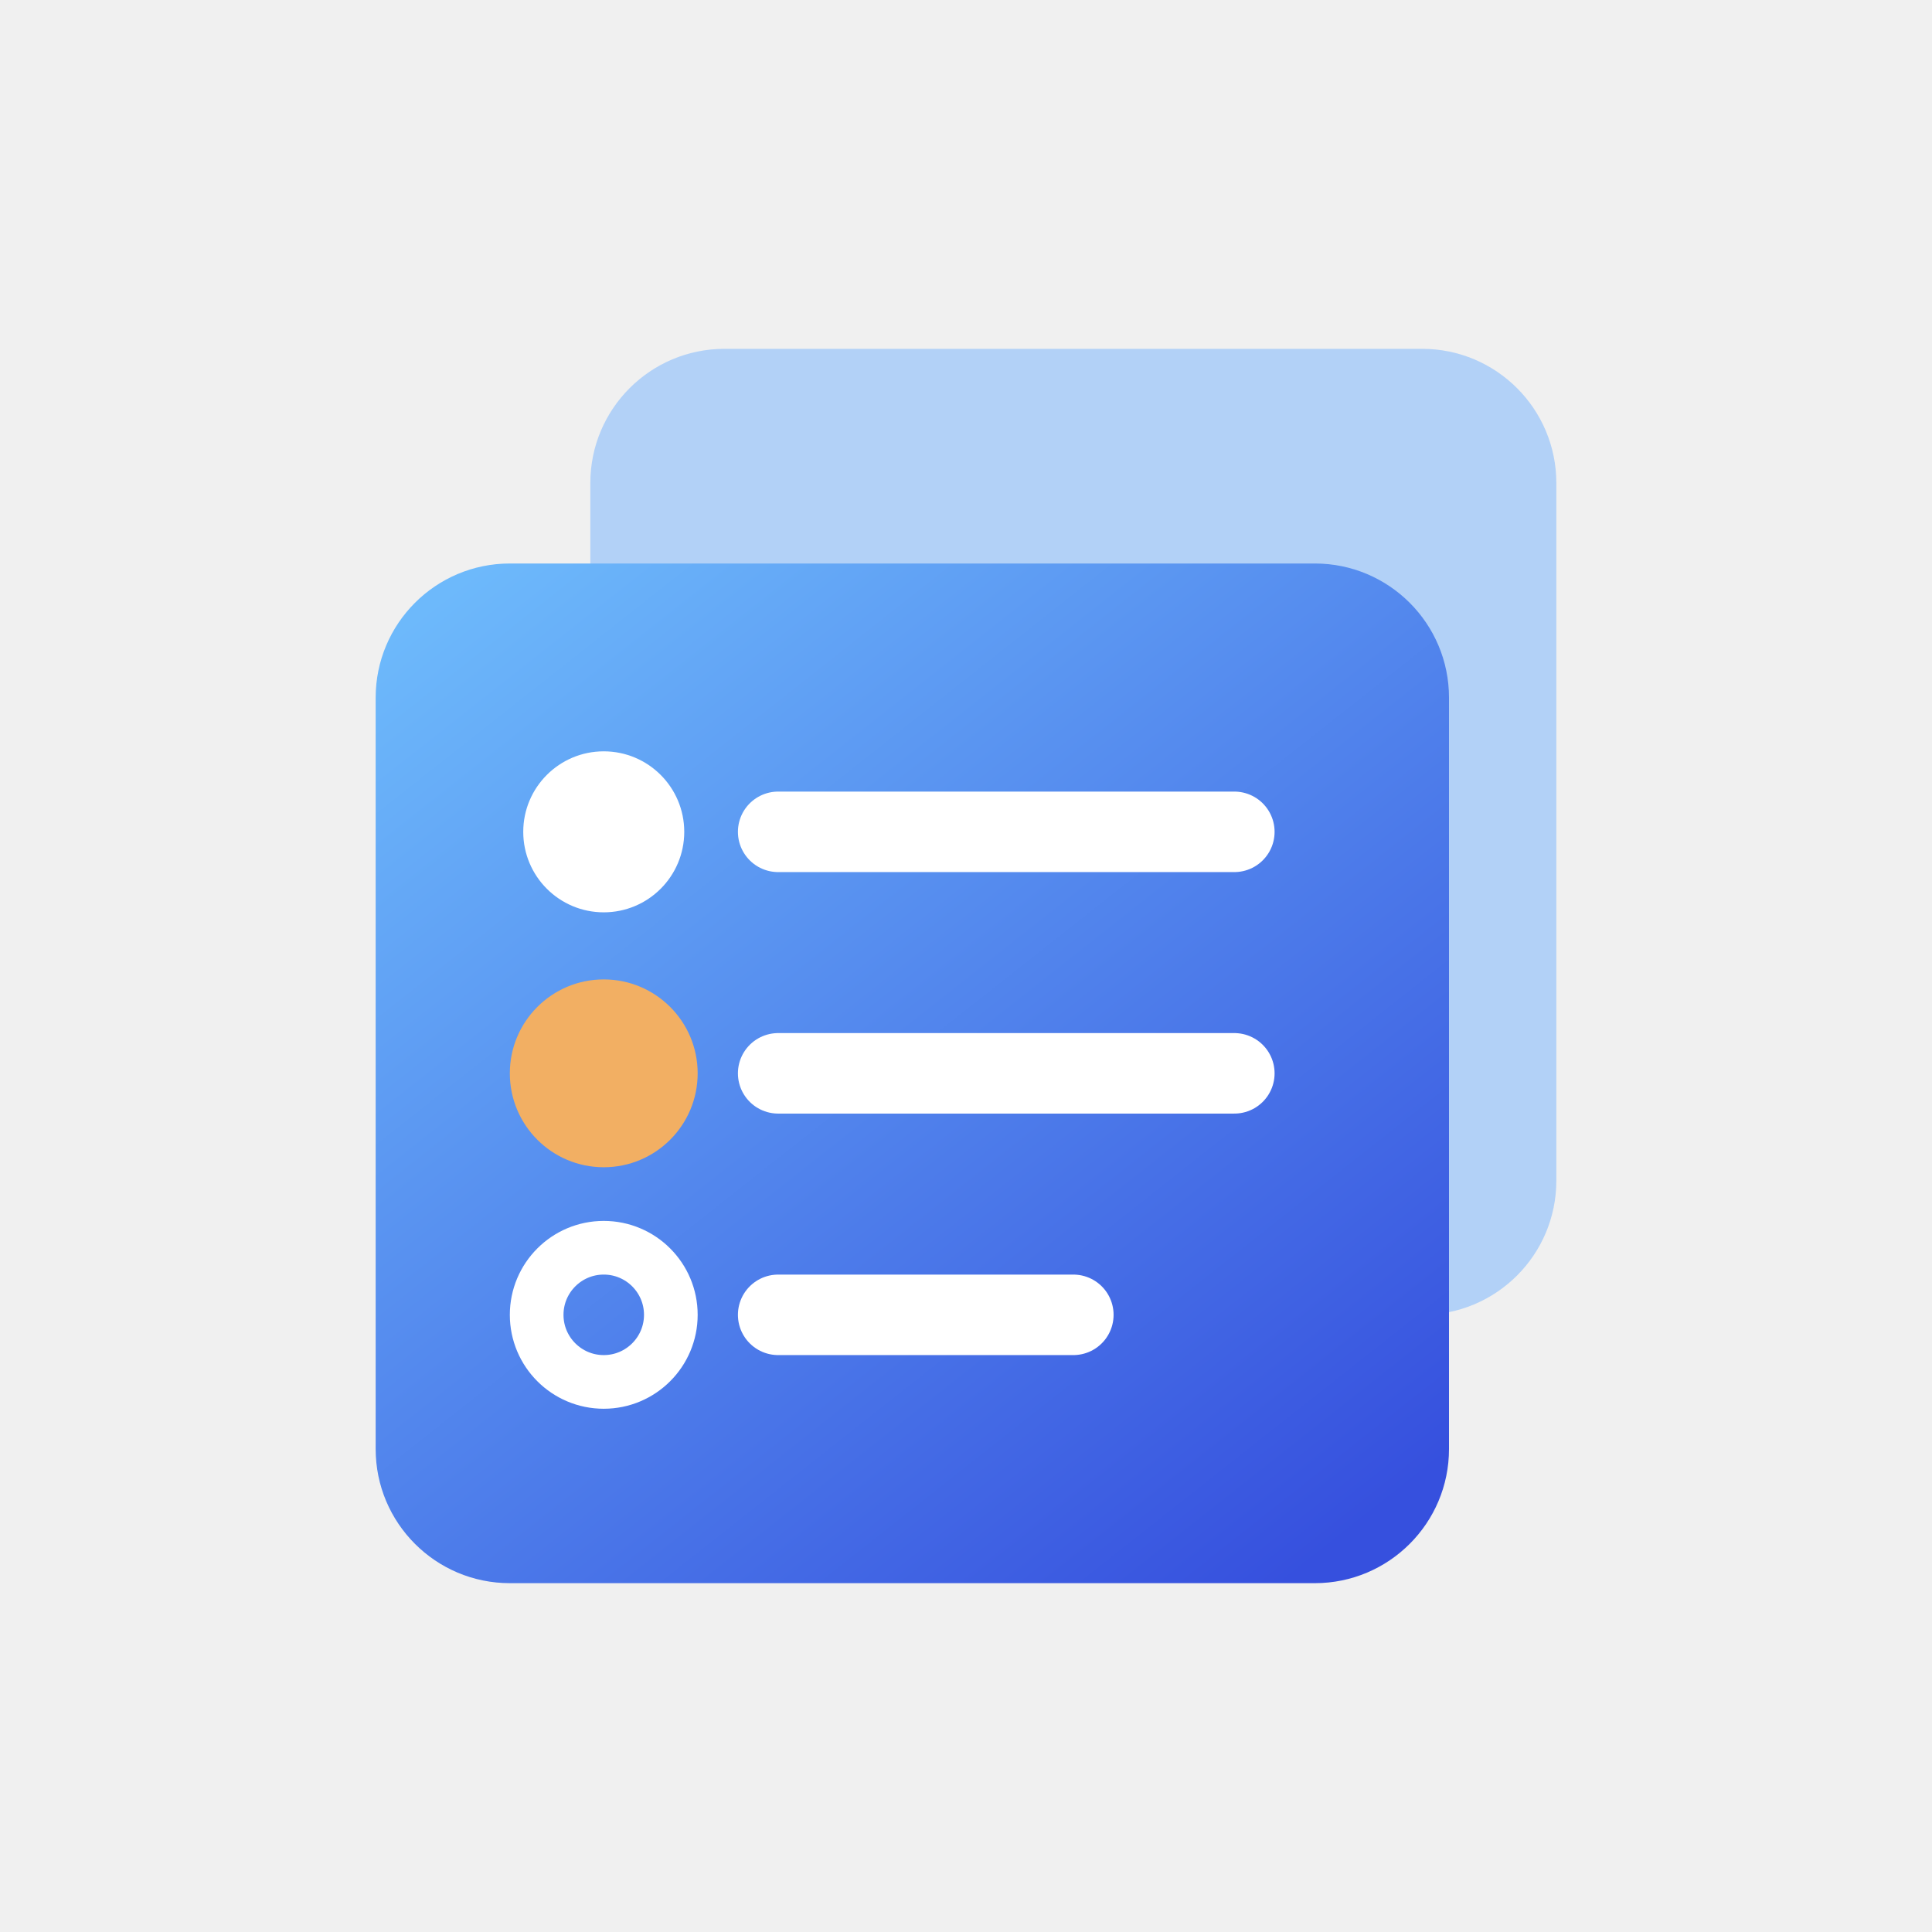
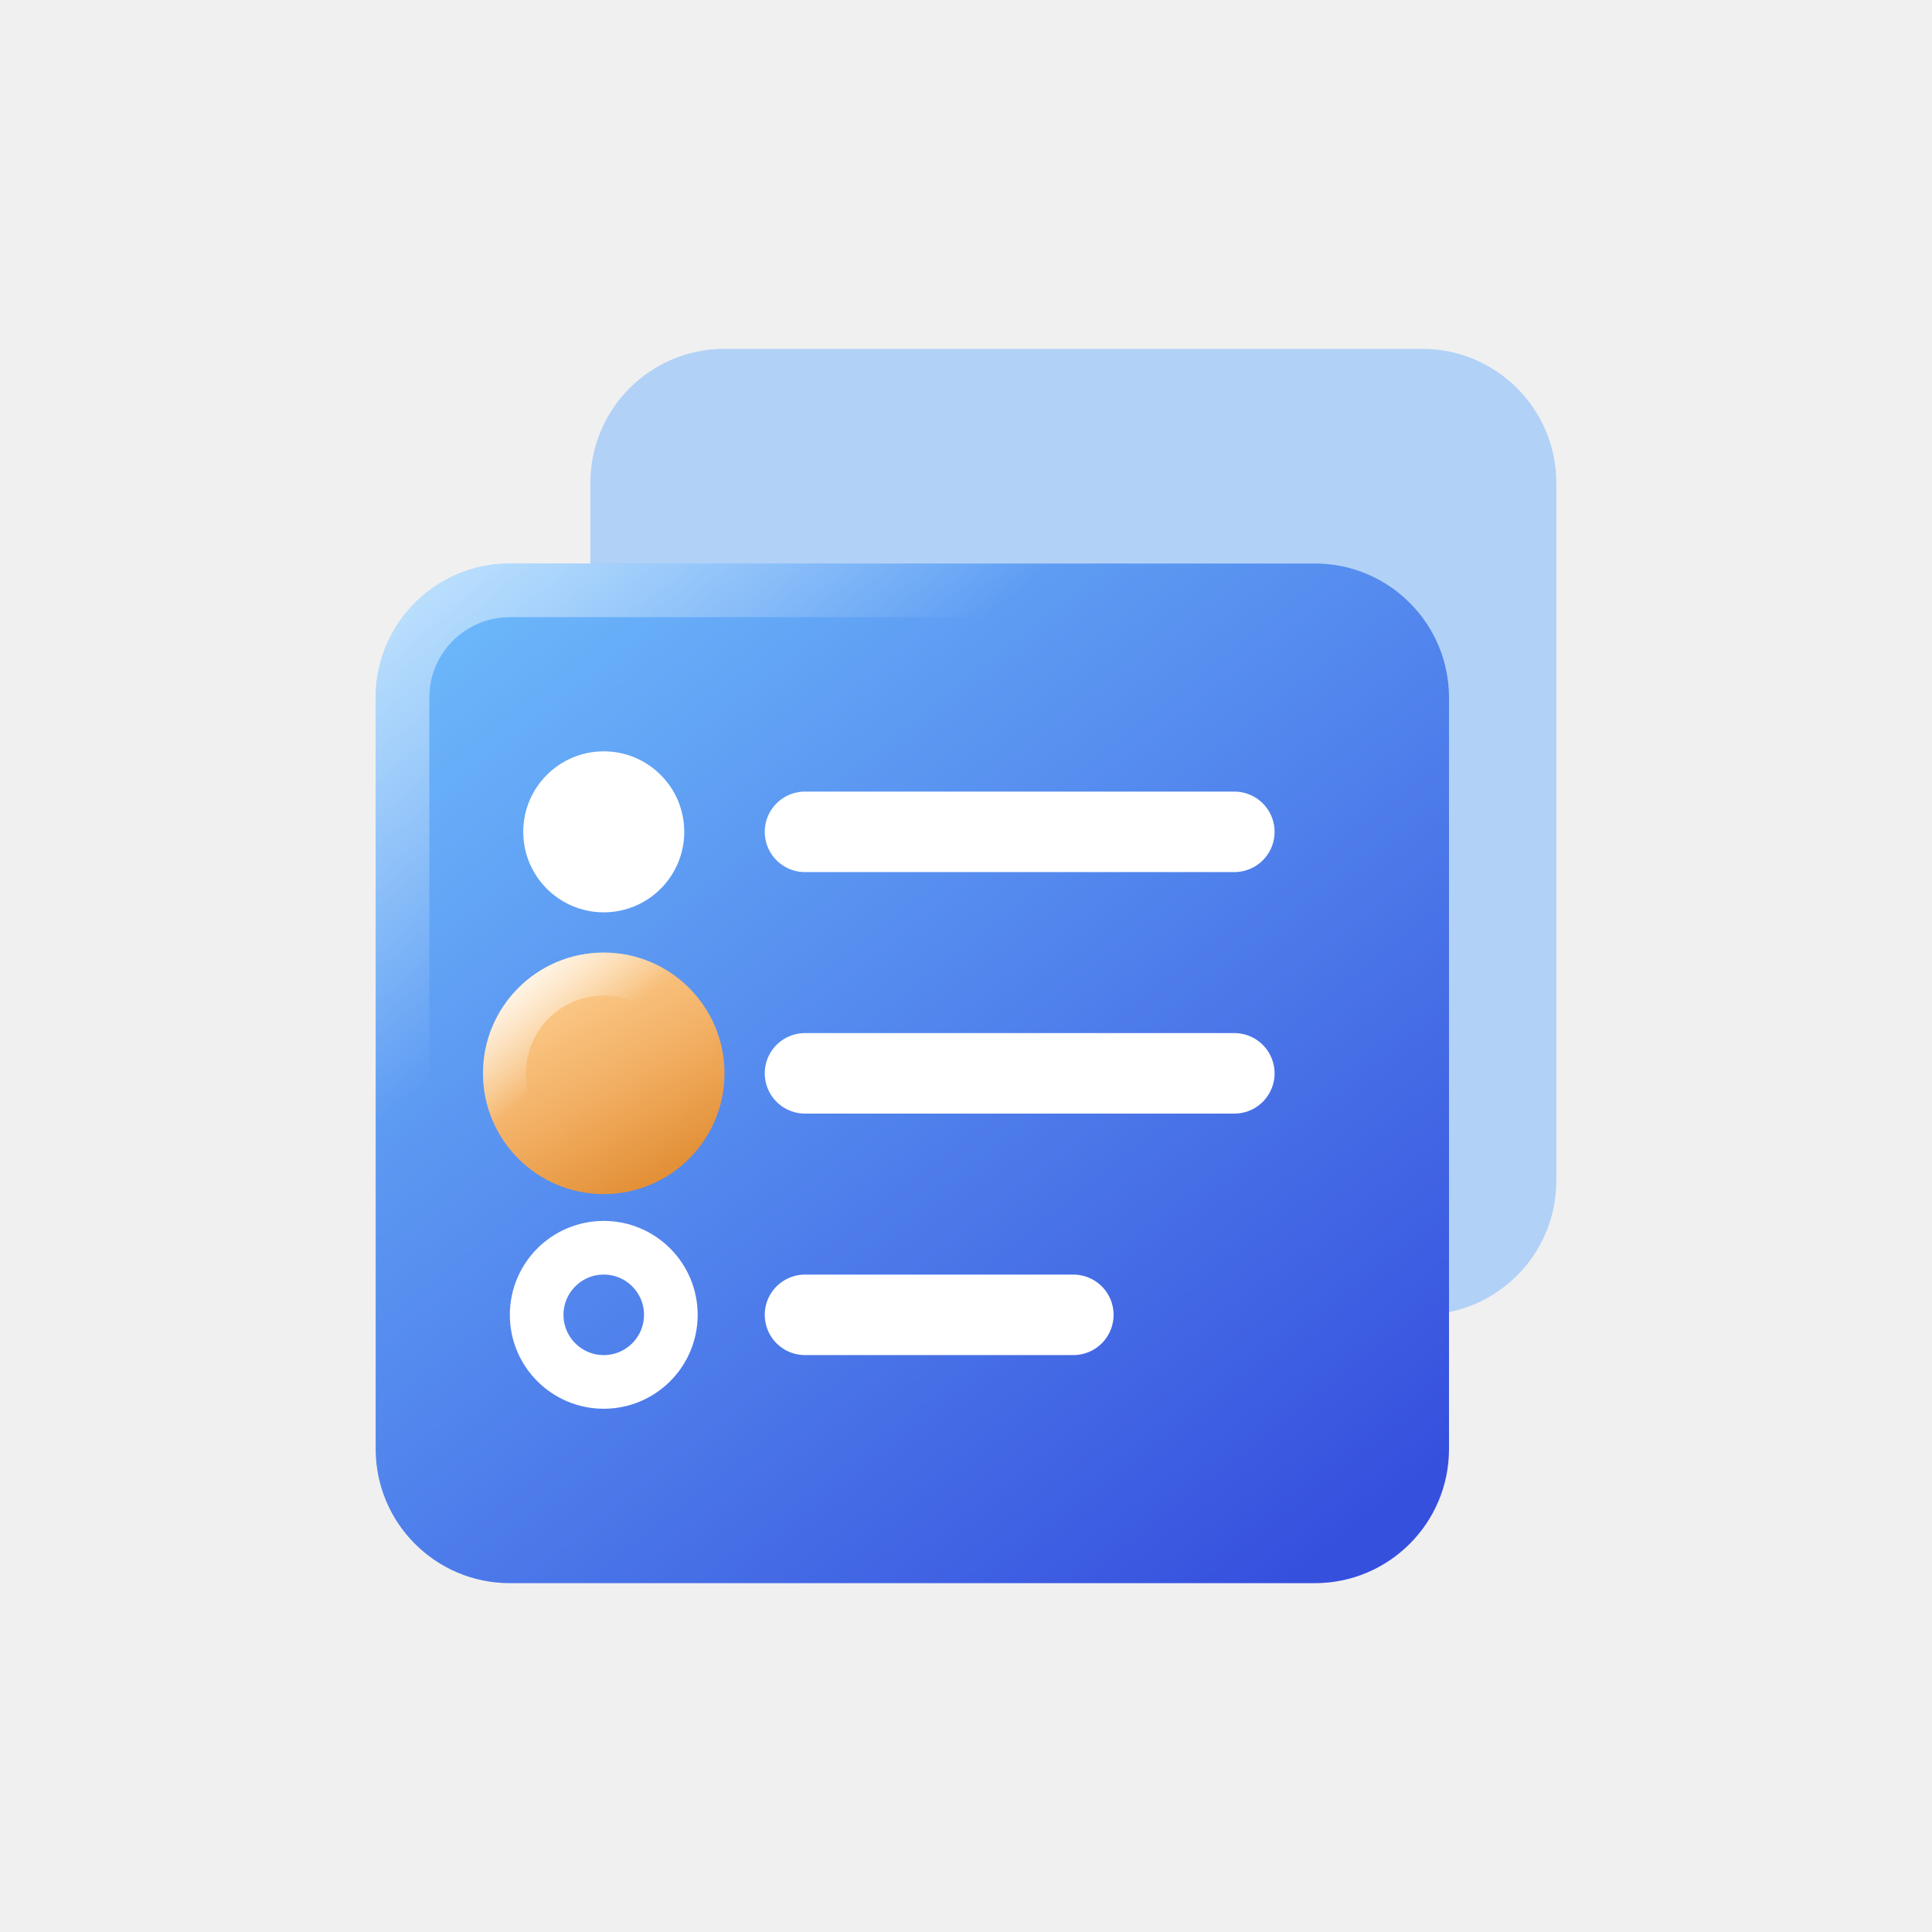
<svg xmlns="http://www.w3.org/2000/svg" width="36" height="36" viewBox="0 0 36 36" fill="none">
  <rect x="11" y="6.5" width="18" height="18" rx="2.5" fill="#7FB7FC" fill-opacity="0.55" />
  <rect x="7" y="10.5" width="20" height="19" rx="2.5" fill="url(#cockpit-board)" />
+   <rect x="7.5" y="11" width="19" height="18" rx="2" stroke="url(#cockpit-board-rim)" />
  <circle cx="11.25" cy="15.5" r="1.5" fill="#FFFFFF" />
-   <circle cx="11.25" cy="20" r="1.75" fill="#F2AF63" />
+   <circle cx="11.25" cy="20" r="2.25" fill="url(#cockpit-step)" />
+   <circle cx="11.25" cy="20" r="1.85" stroke="url(#cockpit-step-rim)" stroke-width="0.8" />
  <circle cx="11.25" cy="24.5" r="1.25" stroke="#FFFFFF" stroke-width="1" />
-   <path d="M14.5 15.5H23M14.5 20H23M14.5 24.5H20" stroke="#FFFFFF" stroke-width="1.5" stroke-linecap="round" />
+   <path d="M15 15.5H23M15 20H23M15 24.5H20" stroke="#FFFFFF" stroke-width="1.5" stroke-linecap="round" />
  <defs>
    <linearGradient id="cockpit-board" x1="9" y1="10.5" x2="24" y2="29.5" gradientUnits="userSpaceOnUse">
      <stop stop-color="#6DB9FB" />
      <stop offset="1" stop-color="#3650DE" />
    </linearGradient>
+     <linearGradient id="cockpit-board-rim" x1="7" y1="10.5" x2="20" y2="26" gradientUnits="userSpaceOnUse">
+       <stop stop-color="#FFFFFF" stop-opacity="0.6" />
+       <stop offset="0.4" stop-color="#FFFFFF" stop-opacity="0" />
+     </linearGradient>
+     <linearGradient id="cockpit-step" x1="10" y1="17.75" x2="12.5" y2="22.25" gradientUnits="userSpaceOnUse">
+       <stop stop-color="#FFD59A" />
+       <stop offset="0.55" stop-color="#F2AF63" />
+       <stop offset="1" stop-color="#E08A2E" />
+     </linearGradient>
+     <linearGradient id="cockpit-step-rim" x1="9.5" y1="18" x2="12.5" y2="21.5" gradientUnits="userSpaceOnUse">
+       <stop stop-color="#FFFFFF" stop-opacity="0.95" />
+       <stop offset="0.45" stop-color="#FFFFFF" stop-opacity="0" />
+     </linearGradient>
  </defs>
</svg>
